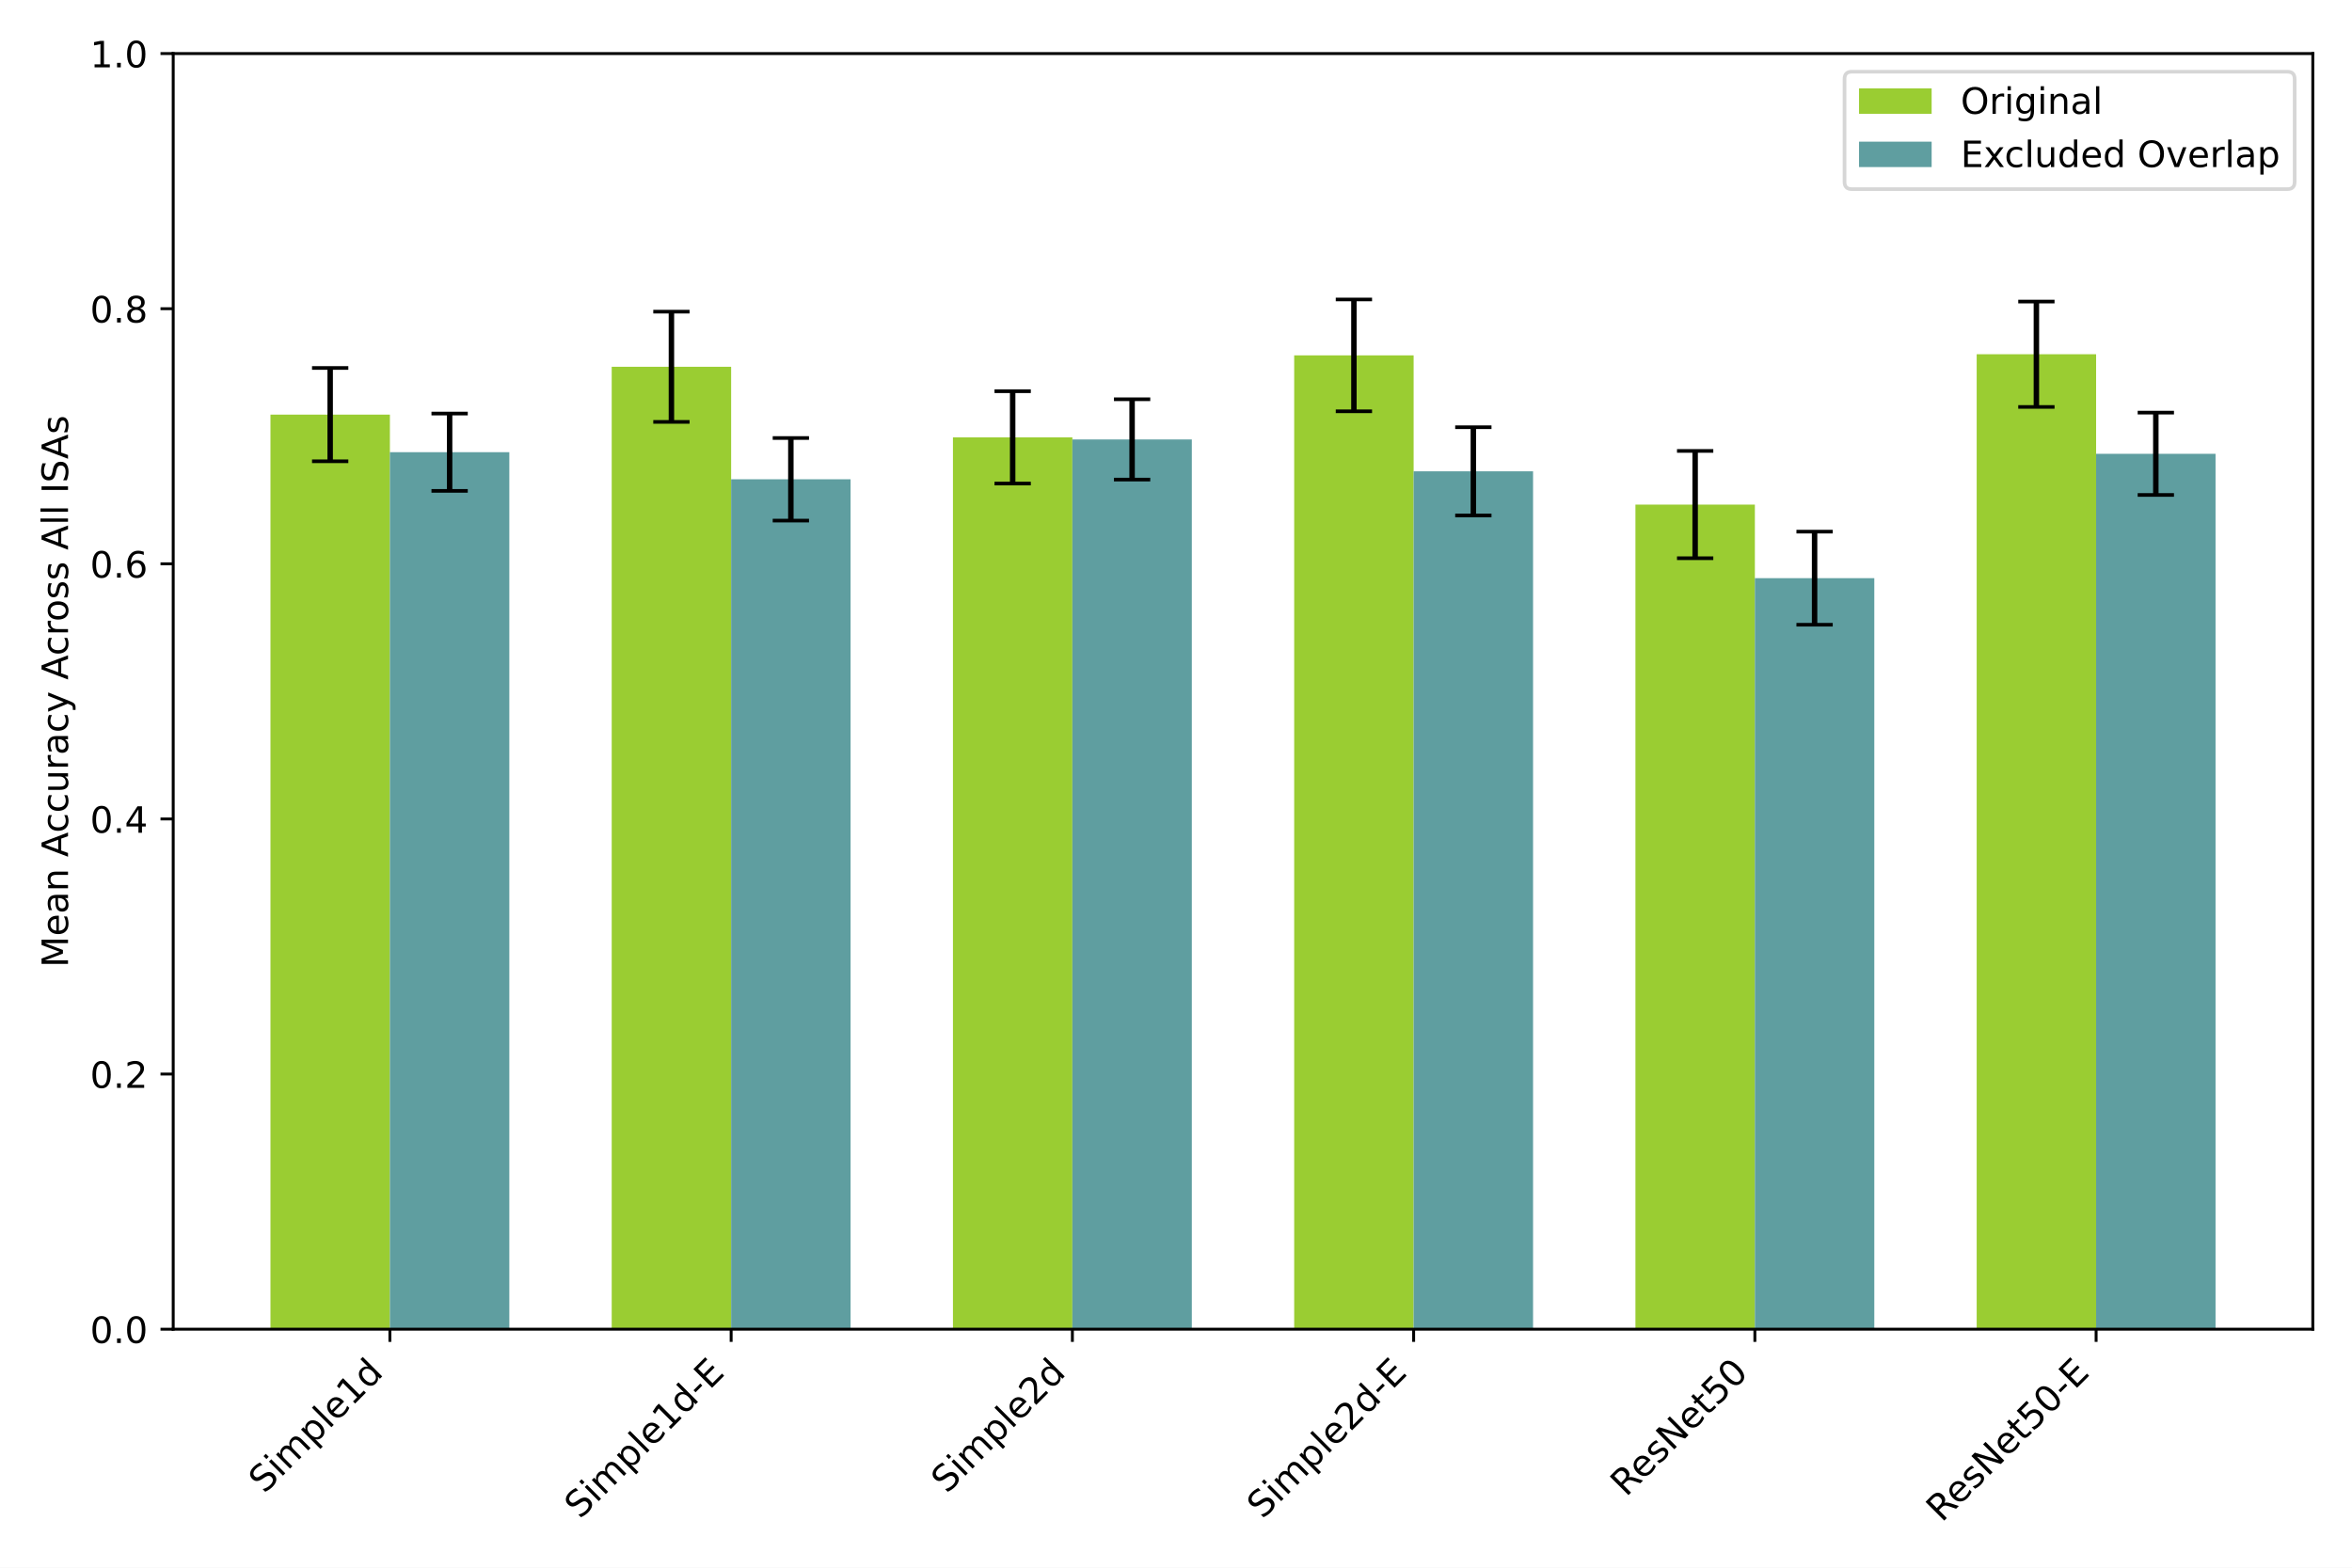
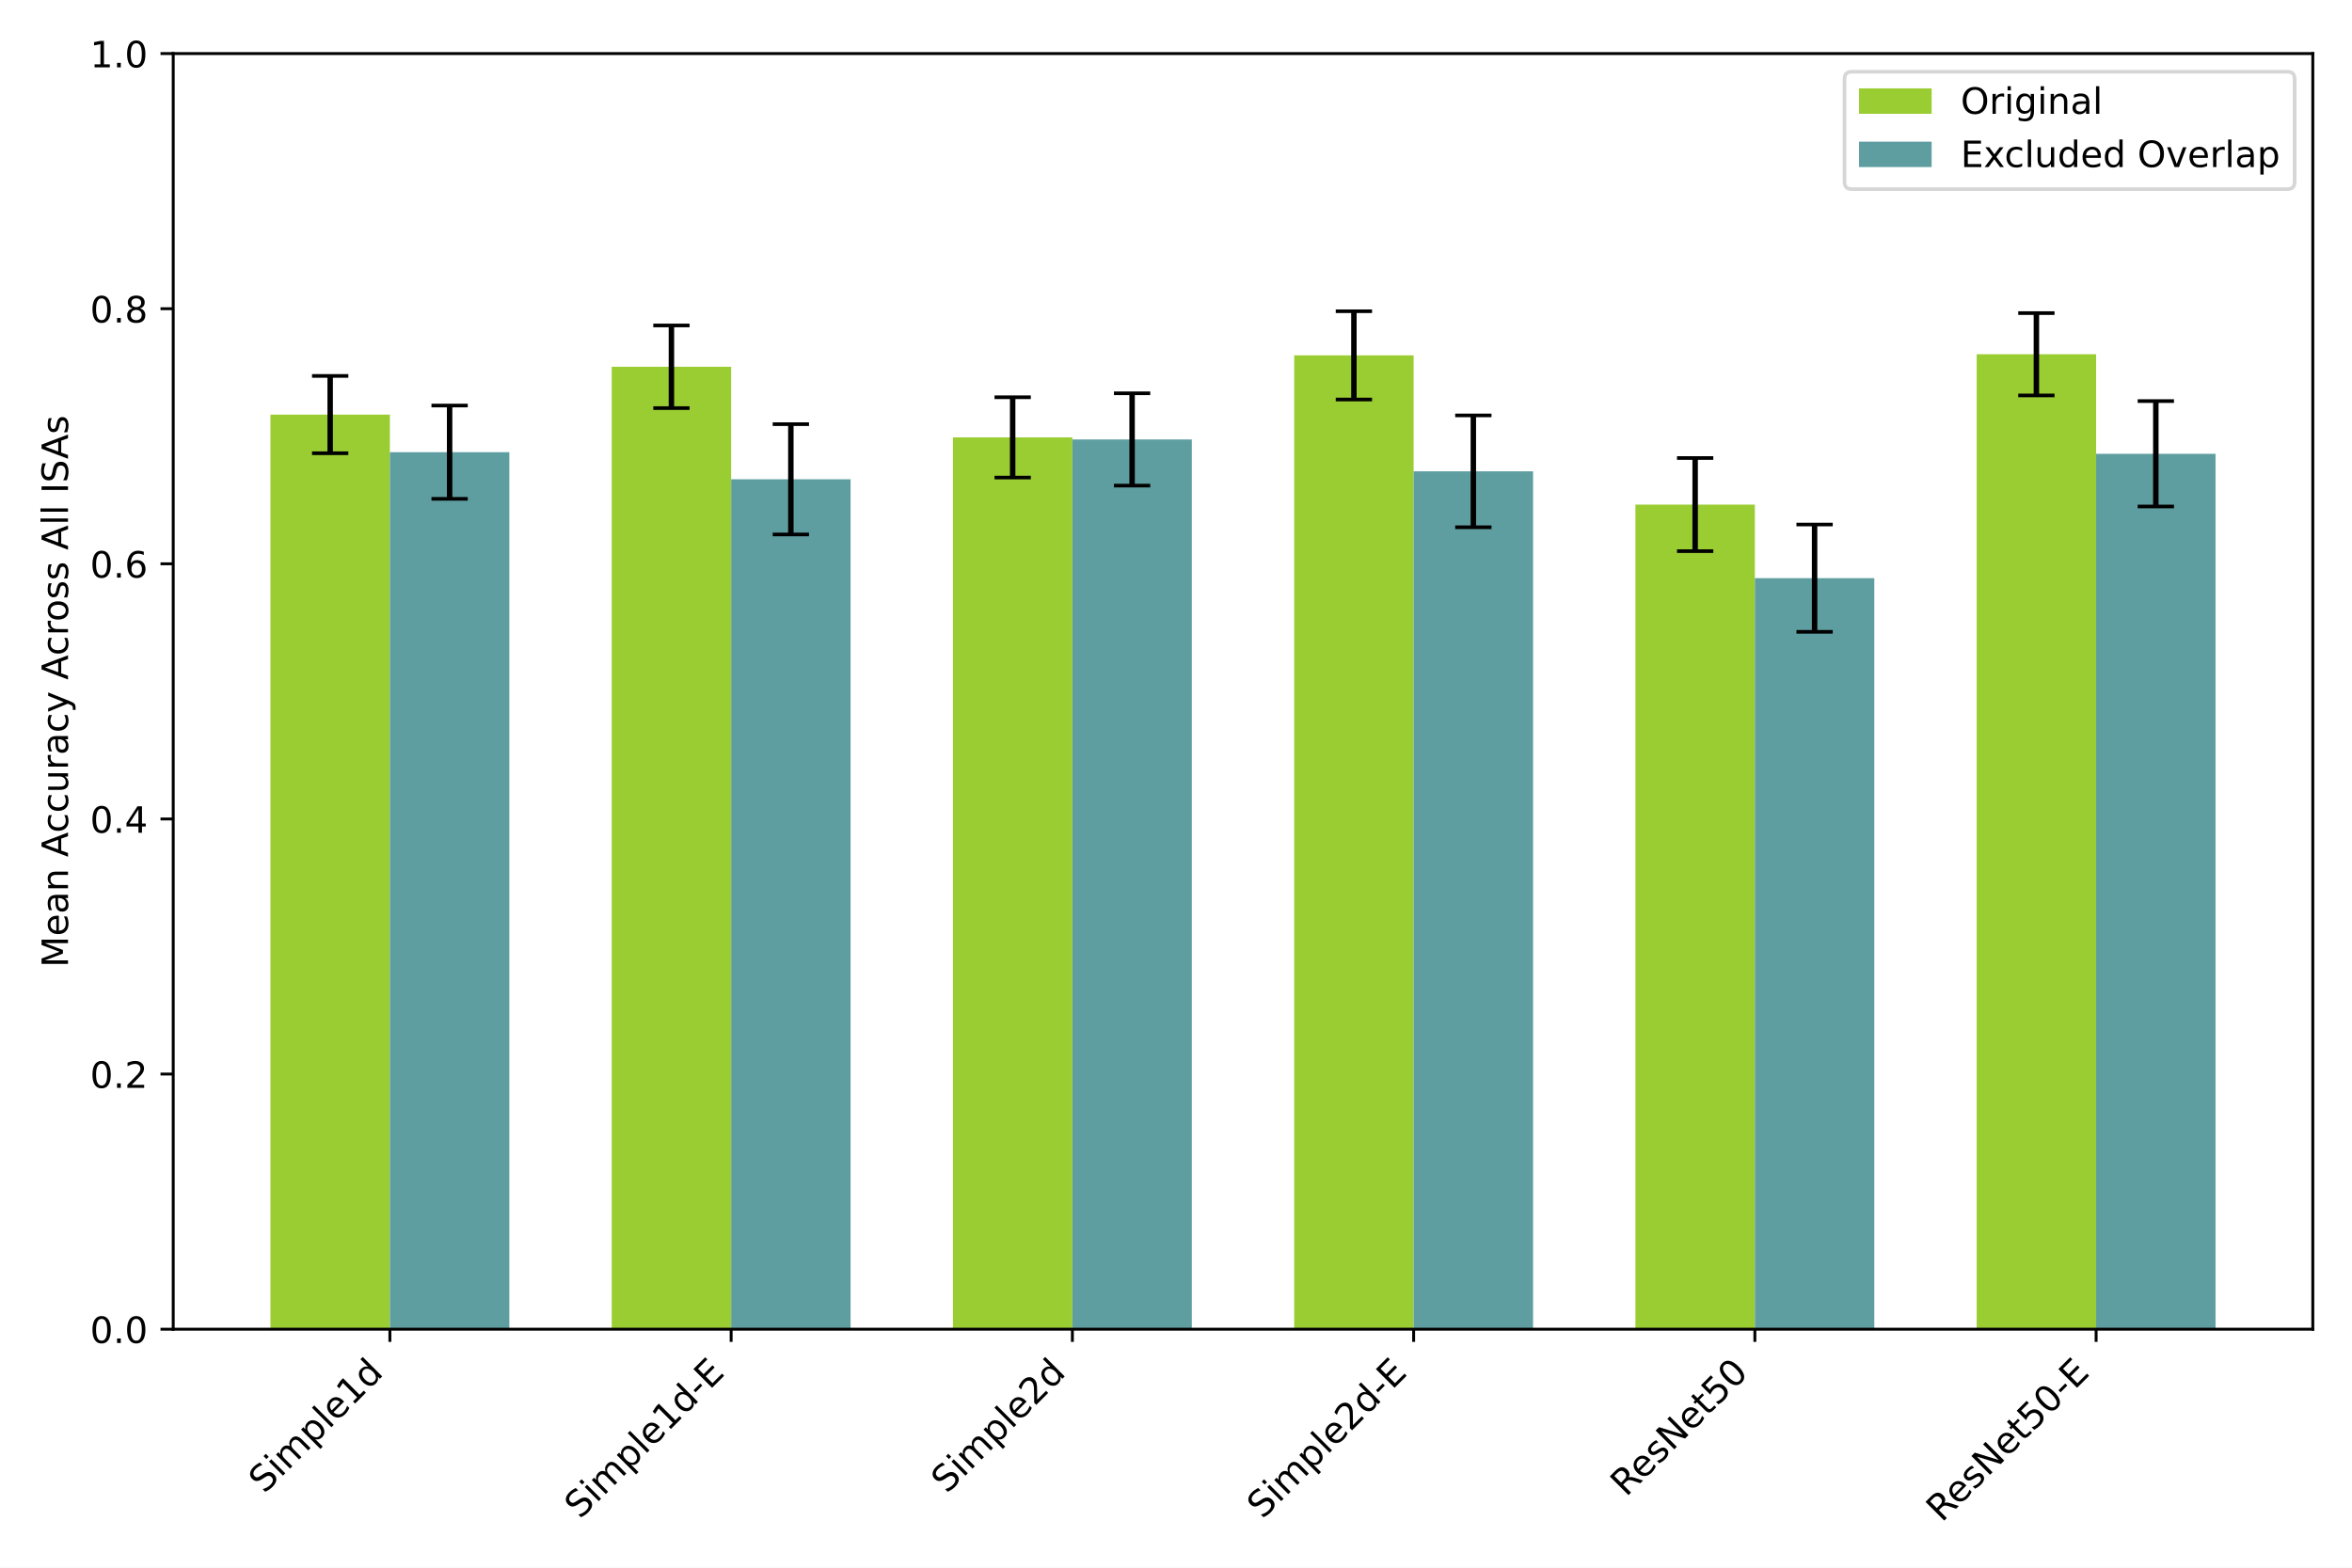
<svg xmlns="http://www.w3.org/2000/svg" xmlns:xlink="http://www.w3.org/1999/xlink" width="648pt" height="432pt" viewBox="0 0 648 432" version="1.1">
  <defs>
    <style type="text/css">*{stroke-linejoin: round; stroke-linecap: butt}</style>
  </defs>
  <g id="figure_1">
    <g id="patch_1">
      <path d="M 0 432  L 648 432  L 648 0  L 0 0  z " style="fill: #ffffff" />
    </g>
    <g id="axes_1">
      <g id="patch_2">
        <path d="M 47.72 366.279  L 637.2 366.279  L 637.2 14.76  L 47.72 14.76  z " style="fill: #ffffff" />
      </g>
      <g id="patch_3">
-         <path d="M 74.515 366.279  L 107.42 366.279  L 107.42 114.253  L 74.515 114.253  z " clip-path="url(#pb4cece3679)" style="fill: #9acd32" />
+         <path d="M 74.515 366.279  L 107.42 366.279  L 107.42 114.253  L 74.515 114.253  z " clip-path="url(#pdffffe3b5c)" style="fill: #9acd32" />
      </g>
      <g id="patch_4">
-         <path d="M 168.53 366.279  L 201.436 366.279  L 201.436 101.071  L 168.53 101.071  z " clip-path="url(#pb4cece3679)" style="fill: #9acd32" />
+         <path d="M 168.53 366.279  L 201.436 366.279  L 201.436 101.071  L 168.53 101.071  z " clip-path="url(#pdffffe3b5c)" style="fill: #9acd32" />
      </g>
      <g id="patch_5">
-         <path d="M 262.546 366.279  L 295.452 366.279  L 295.452 120.53  L 262.546 120.53  z " clip-path="url(#pb4cece3679)" style="fill: #9acd32" />
+         <path d="M 262.546 366.279  L 295.452 366.279  L 295.452 120.53  L 262.546 120.53  z " clip-path="url(#pdffffe3b5c)" style="fill: #9acd32" />
      </g>
      <g id="patch_6">
-         <path d="M 356.562 366.279  L 389.468 366.279  L 389.468 97.932  L 356.562 97.932  z " clip-path="url(#pb4cece3679)" style="fill: #9acd32" />
+         <path d="M 356.562 366.279  L 389.468 366.279  L 389.468 97.932  L 356.562 97.932  z " clip-path="url(#pdffffe3b5c)" style="fill: #9acd32" />
      </g>
      <g id="patch_7">
-         <path d="M 450.578 366.279  L 483.484 366.279  L 483.484 139.047  L 450.578 139.047  z " clip-path="url(#pb4cece3679)" style="fill: #9acd32" />
+         <path d="M 450.578 366.279  L 483.484 366.279  L 483.484 139.047  L 450.578 139.047  z " clip-path="url(#pdffffe3b5c)" style="fill: #9acd32" />
      </g>
      <g id="patch_8">
-         <path d="M 544.594 366.279  L 577.5 366.279  L 577.5 97.618  L 544.594 97.618  z " clip-path="url(#pb4cece3679)" style="fill: #9acd32" />
+         <path d="M 544.594 366.279  L 577.5 366.279  L 577.5 97.618  L 544.594 97.618  z " clip-path="url(#pdffffe3b5c)" style="fill: #9acd32" />
      </g>
      <g id="patch_9">
-         <path d="M 107.42 366.279  L 140.326 366.279  L 140.326 124.61  L 107.42 124.61  z " clip-path="url(#pb4cece3679)" style="fill: #5f9ea0" />
+         <path d="M 107.42 366.279  L 140.326 366.279  L 140.326 124.61  L 107.42 124.61  z " clip-path="url(#pdffffe3b5c)" style="fill: #5f9ea0" />
      </g>
      <g id="patch_10">
-         <path d="M 201.436 366.279  L 234.342 366.279  L 234.342 132.08  L 201.436 132.08  z " clip-path="url(#pb4cece3679)" style="fill: #5f9ea0" />
+         <path d="M 201.436 366.279  L 234.342 366.279  L 234.342 132.08  L 201.436 132.08  z " clip-path="url(#pdffffe3b5c)" style="fill: #5f9ea0" />
      </g>
      <g id="patch_11">
-         <path d="M 295.452 366.279  L 328.358 366.279  L 328.358 121.095  L 295.452 121.095  z " clip-path="url(#pb4cece3679)" style="fill: #5f9ea0" />
+         <path d="M 295.452 366.279  L 328.358 366.279  L 328.358 121.095  L 295.452 121.095  z " clip-path="url(#pdffffe3b5c)" style="fill: #5f9ea0" />
      </g>
      <g id="patch_12">
-         <path d="M 389.468 366.279  L 422.374 366.279  L 422.374 129.883  L 389.468 129.883  z " clip-path="url(#pb4cece3679)" style="fill: #5f9ea0" />
+         <path d="M 389.468 366.279  L 422.374 366.279  L 422.374 129.883  L 389.468 129.883  z " clip-path="url(#pdffffe3b5c)" style="fill: #5f9ea0" />
      </g>
      <g id="patch_13">
-         <path d="M 483.484 366.279  L 516.39 366.279  L 516.39 159.322  L 483.484 159.322  z " clip-path="url(#pb4cece3679)" style="fill: #5f9ea0" />
+         <path d="M 483.484 366.279  L 516.39 366.279  L 516.39 159.322  L 483.484 159.322  z " clip-path="url(#pdffffe3b5c)" style="fill: #5f9ea0" />
      </g>
      <g id="patch_14">
-         <path d="M 577.5 366.279  L 610.405 366.279  L 610.405 125.049  L 577.5 125.049  z " clip-path="url(#pb4cece3679)" style="fill: #5f9ea0" />
+         <path d="M 577.5 366.279  L 610.405 366.279  L 610.405 125.049  L 577.5 125.049  z " clip-path="url(#pdffffe3b5c)" style="fill: #5f9ea0" />
      </g>
      <g id="matplotlib.axis_1">
        <g id="xtick_1">
          <g id="line2d_1">
            <defs>
-               <path id="m54d237401e" d="M 0 0  L 0 3.5  " style="stroke: #000000; stroke-width: 0.8" />
+               <path id="ma5ea3f75a0" d="M 0 0  L 0 3.5  " style="stroke: #000000; stroke-width: 0.8" />
            </defs>
            <g>
-               <use xlink:href="#m54d237401e" x="107.42" y="366.279" style="stroke: #000000; stroke-width: 0.8" />
+               <use xlink:href="#ma5ea3f75a0" x="107.42" y="366.279" style="stroke: #000000; stroke-width: 0.8" />
            </g>
          </g>
          <g id="text_1">
            <g transform="translate(72.81609 411.7858) rotate(-45) scale(0.1 -0.1)">
              <defs>
                <path id="DejaVuSans-53" d="M 3425 4513  L 3425 3897  Q 3066 4069 2747 4153  Q 2428 4238 2131 4238  Q 1616 4238 1336 4038  Q 1056 3838 1056 3469  Q 1056 3159 1242 3001  Q 1428 2844 1947 2747  L 2328 2669  Q 3034 2534 3370 2195  Q 3706 1856 3706 1288  Q 3706 609 3251 259  Q 2797 -91 1919 -91  Q 1588 -91 1214 -16  Q 841 59 441 206  L 441 856  Q 825 641 1194 531  Q 1563 422 1919 422  Q 2459 422 2753 634  Q 3047 847 3047 1241  Q 3047 1584 2836 1778  Q 2625 1972 2144 2069  L 1759 2144  Q 1053 2284 737 2584  Q 422 2884 422 3419  Q 422 4038 858 4394  Q 1294 4750 2059 4750  Q 2388 4750 2728 4690  Q 3069 4631 3425 4513  z " transform="scale(0.015625)" />
                <path id="DejaVuSans-69" d="M 603 3500  L 1178 3500  L 1178 0  L 603 0  L 603 3500  z M 603 4863  L 1178 4863  L 1178 4134  L 603 4134  L 603 4863  z " transform="scale(0.015625)" />
                <path id="DejaVuSans-6d" d="M 3328 2828  Q 3544 3216 3844 3400  Q 4144 3584 4550 3584  Q 5097 3584 5394 3201  Q 5691 2819 5691 2113  L 5691 0  L 5113 0  L 5113 2094  Q 5113 2597 4934 2840  Q 4756 3084 4391 3084  Q 3944 3084 3684 2787  Q 3425 2491 3425 1978  L 3425 0  L 2847 0  L 2847 2094  Q 2847 2600 2669 2842  Q 2491 3084 2119 3084  Q 1678 3084 1418 2786  Q 1159 2488 1159 1978  L 1159 0  L 581 0  L 581 3500  L 1159 3500  L 1159 2956  Q 1356 3278 1631 3431  Q 1906 3584 2284 3584  Q 2666 3584 2933 3390  Q 3200 3197 3328 2828  z " transform="scale(0.015625)" />
                <path id="DejaVuSans-70" d="M 1159 525  L 1159 -1331  L 581 -1331  L 581 3500  L 1159 3500  L 1159 2969  Q 1341 3281 1617 3432  Q 1894 3584 2278 3584  Q 2916 3584 3314 3078  Q 3713 2572 3713 1747  Q 3713 922 3314 415  Q 2916 -91 2278 -91  Q 1894 -91 1617 61  Q 1341 213 1159 525  z M 3116 1747  Q 3116 2381 2855 2742  Q 2594 3103 2138 3103  Q 1681 3103 1420 2742  Q 1159 2381 1159 1747  Q 1159 1113 1420 752  Q 1681 391 2138 391  Q 2594 391 2855 752  Q 3116 1113 3116 1747  z " transform="scale(0.015625)" />
                <path id="DejaVuSans-6c" d="M 603 4863  L 1178 4863  L 1178 0  L 603 0  L 603 4863  z " transform="scale(0.015625)" />
                <path id="DejaVuSans-65" d="M 3597 1894  L 3597 1613  L 953 1613  Q 991 1019 1311 708  Q 1631 397 2203 397  Q 2534 397 2845 478  Q 3156 559 3463 722  L 3463 178  Q 3153 47 2828 -22  Q 2503 -91 2169 -91  Q 1331 -91 842 396  Q 353 884 353 1716  Q 353 2575 817 3079  Q 1281 3584 2069 3584  Q 2775 3584 3186 3129  Q 3597 2675 3597 1894  z M 3022 2063  Q 3016 2534 2758 2815  Q 2500 3097 2075 3097  Q 1594 3097 1305 2825  Q 1016 2553 972 2059  L 3022 2063  z " transform="scale(0.015625)" />
                <path id="DejaVuSans-31" d="M 794 531  L 1825 531  L 1825 4091  L 703 3866  L 703 4441  L 1819 4666  L 2450 4666  L 2450 531  L 3481 531  L 3481 0  L 794 0  L 794 531  z " transform="scale(0.015625)" />
                <path id="DejaVuSans-64" d="M 2906 2969  L 2906 4863  L 3481 4863  L 3481 0  L 2906 0  L 2906 525  Q 2725 213 2448 61  Q 2172 -91 1784 -91  Q 1150 -91 751 415  Q 353 922 353 1747  Q 353 2572 751 3078  Q 1150 3584 1784 3584  Q 2172 3584 2448 3432  Q 2725 3281 2906 2969  z M 947 1747  Q 947 1113 1208 752  Q 1469 391 1925 391  Q 2381 391 2643 752  Q 2906 1113 2906 1747  Q 2906 2381 2643 2742  Q 2381 3103 1925 3103  Q 1469 3103 1208 2742  Q 947 2381 947 1747  z " transform="scale(0.015625)" />
              </defs>
              <use xlink:href="#DejaVuSans-53" />
              <use xlink:href="#DejaVuSans-69" transform="translate(63.47656 0)" />
              <use xlink:href="#DejaVuSans-6d" transform="translate(91.25977 0)" />
              <use xlink:href="#DejaVuSans-70" transform="translate(188.6719 0)" />
              <use xlink:href="#DejaVuSans-6c" transform="translate(252.1484 0)" />
              <use xlink:href="#DejaVuSans-65" transform="translate(279.9316 0)" />
              <use xlink:href="#DejaVuSans-31" transform="translate(341.4551 0)" />
              <use xlink:href="#DejaVuSans-64" transform="translate(405.0781 0)" />
            </g>
          </g>
        </g>
        <g id="xtick_2">
          <g id="line2d_2">
            <g>
-               <use xlink:href="#m54d237401e" x="201.436" y="366.279" style="stroke: #000000; stroke-width: 0.8" />
+               <use xlink:href="#ma5ea3f75a0" x="201.436" y="366.279" style="stroke: #000000; stroke-width: 0.8" />
            </g>
          </g>
          <g id="text_2">
            <g transform="translate(159.8129 418.8049) rotate(-45) scale(0.1 -0.1)">
              <defs>
                <path id="DejaVuSans-2d" d="M 313 2009  L 1997 2009  L 1997 1497  L 313 1497  L 313 2009  z " transform="scale(0.015625)" />
                <path id="DejaVuSans-45" d="M 628 4666  L 3578 4666  L 3578 4134  L 1259 4134  L 1259 2753  L 3481 2753  L 3481 2222  L 1259 2222  L 1259 531  L 3634 531  L 3634 0  L 628 0  L 628 4666  z " transform="scale(0.015625)" />
              </defs>
              <use xlink:href="#DejaVuSans-53" />
              <use xlink:href="#DejaVuSans-69" transform="translate(63.47656 0)" />
              <use xlink:href="#DejaVuSans-6d" transform="translate(91.25977 0)" />
              <use xlink:href="#DejaVuSans-70" transform="translate(188.6719 0)" />
              <use xlink:href="#DejaVuSans-6c" transform="translate(252.1484 0)" />
              <use xlink:href="#DejaVuSans-65" transform="translate(279.9316 0)" />
              <use xlink:href="#DejaVuSans-31" transform="translate(341.4551 0)" />
              <use xlink:href="#DejaVuSans-64" transform="translate(405.0781 0)" />
              <use xlink:href="#DejaVuSans-2d" transform="translate(468.5547 0)" />
              <use xlink:href="#DejaVuSans-45" transform="translate(504.6387 0)" />
            </g>
          </g>
        </g>
        <g id="xtick_3">
          <g id="line2d_3">
            <g>
-               <use xlink:href="#m54d237401e" x="295.452" y="366.279" style="stroke: #000000; stroke-width: 0.8" />
+               <use xlink:href="#ma5ea3f75a0" x="295.452" y="366.279" style="stroke: #000000; stroke-width: 0.8" />
            </g>
          </g>
          <g id="text_3">
            <g transform="translate(260.848 411.7858) rotate(-45) scale(0.1 -0.1)">
              <defs>
                <path id="DejaVuSans-32" d="M 1228 531  L 3431 531  L 3431 0  L 469 0  L 469 531  Q 828 903 1448 1529  Q 2069 2156 2228 2338  Q 2531 2678 2651 2914  Q 2772 3150 2772 3378  Q 2772 3750 2511 3984  Q 2250 4219 1831 4219  Q 1534 4219 1204 4116  Q 875 4013 500 3803  L 500 4441  Q 881 4594 1212 4672  Q 1544 4750 1819 4750  Q 2544 4750 2975 4387  Q 3406 4025 3406 3419  Q 3406 3131 3298 2873  Q 3191 2616 2906 2266  Q 2828 2175 2409 1742  Q 1991 1309 1228 531  z " transform="scale(0.015625)" />
              </defs>
              <use xlink:href="#DejaVuSans-53" />
              <use xlink:href="#DejaVuSans-69" transform="translate(63.47656 0)" />
              <use xlink:href="#DejaVuSans-6d" transform="translate(91.25977 0)" />
              <use xlink:href="#DejaVuSans-70" transform="translate(188.6719 0)" />
              <use xlink:href="#DejaVuSans-6c" transform="translate(252.1484 0)" />
              <use xlink:href="#DejaVuSans-65" transform="translate(279.9316 0)" />
              <use xlink:href="#DejaVuSans-32" transform="translate(341.4551 0)" />
              <use xlink:href="#DejaVuSans-64" transform="translate(405.0781 0)" />
            </g>
          </g>
        </g>
        <g id="xtick_4">
          <g id="line2d_4">
            <g>
-               <use xlink:href="#m54d237401e" x="389.468" y="366.279" style="stroke: #000000; stroke-width: 0.8" />
+               <use xlink:href="#ma5ea3f75a0" x="389.468" y="366.279" style="stroke: #000000; stroke-width: 0.8" />
            </g>
          </g>
          <g id="text_4">
            <g transform="translate(347.8448 418.8049) rotate(-45) scale(0.1 -0.1)">
              <use xlink:href="#DejaVuSans-53" />
              <use xlink:href="#DejaVuSans-69" transform="translate(63.47656 0)" />
              <use xlink:href="#DejaVuSans-6d" transform="translate(91.25977 0)" />
              <use xlink:href="#DejaVuSans-70" transform="translate(188.6719 0)" />
              <use xlink:href="#DejaVuSans-6c" transform="translate(252.1484 0)" />
              <use xlink:href="#DejaVuSans-65" transform="translate(279.9316 0)" />
              <use xlink:href="#DejaVuSans-32" transform="translate(341.4551 0)" />
              <use xlink:href="#DejaVuSans-64" transform="translate(405.0781 0)" />
              <use xlink:href="#DejaVuSans-2d" transform="translate(468.5547 0)" />
              <use xlink:href="#DejaVuSans-45" transform="translate(504.6387 0)" />
            </g>
          </g>
        </g>
        <g id="xtick_5">
          <g id="line2d_5">
            <g>
-               <use xlink:href="#m54d237401e" x="483.484" y="366.279" style="stroke: #000000; stroke-width: 0.8" />
+               <use xlink:href="#ma5ea3f75a0" x="483.484" y="366.279" style="stroke: #000000; stroke-width: 0.8" />
            </g>
          </g>
          <g id="text_5">
            <g transform="translate(447.9728 412.6928) rotate(-45) scale(0.1 -0.1)">
              <defs>
                <path id="DejaVuSans-52" d="M 2841 2188  Q 3044 2119 3236 1894  Q 3428 1669 3622 1275  L 4263 0  L 3584 0  L 2988 1197  Q 2756 1666 2539 1819  Q 2322 1972 1947 1972  L 1259 1972  L 1259 0  L 628 0  L 628 4666  L 2053 4666  Q 2853 4666 3247 4331  Q 3641 3997 3641 3322  Q 3641 2881 3436 2590  Q 3231 2300 2841 2188  z M 1259 4147  L 1259 2491  L 2053 2491  Q 2509 2491 2742 2702  Q 2975 2913 2975 3322  Q 2975 3731 2742 3939  Q 2509 4147 2053 4147  L 1259 4147  z " transform="scale(0.015625)" />
                <path id="DejaVuSans-73" d="M 2834 3397  L 2834 2853  Q 2591 2978 2328 3040  Q 2066 3103 1784 3103  Q 1356 3103 1142 2972  Q 928 2841 928 2578  Q 928 2378 1081 2264  Q 1234 2150 1697 2047  L 1894 2003  Q 2506 1872 2764 1633  Q 3022 1394 3022 966  Q 3022 478 2636 193  Q 2250 -91 1575 -91  Q 1294 -91 989 -36  Q 684 19 347 128  L 347 722  Q 666 556 975 473  Q 1284 391 1588 391  Q 1994 391 2212 530  Q 2431 669 2431 922  Q 2431 1156 2273 1281  Q 2116 1406 1581 1522  L 1381 1569  Q 847 1681 609 1914  Q 372 2147 372 2553  Q 372 3047 722 3315  Q 1072 3584 1716 3584  Q 2034 3584 2315 3537  Q 2597 3491 2834 3397  z " transform="scale(0.015625)" />
                <path id="DejaVuSans-4e" d="M 628 4666  L 1478 4666  L 3547 763  L 3547 4666  L 4159 4666  L 4159 0  L 3309 0  L 1241 3903  L 1241 0  L 628 0  L 628 4666  z " transform="scale(0.015625)" />
                <path id="DejaVuSans-74" d="M 1172 4494  L 1172 3500  L 2356 3500  L 2356 3053  L 1172 3053  L 1172 1153  Q 1172 725 1289 603  Q 1406 481 1766 481  L 2356 481  L 2356 0  L 1766 0  Q 1100 0 847 248  Q 594 497 594 1153  L 594 3053  L 172 3053  L 172 3500  L 594 3500  L 594 4494  L 1172 4494  z " transform="scale(0.015625)" />
                <path id="DejaVuSans-35" d="M 691 4666  L 3169 4666  L 3169 4134  L 1269 4134  L 1269 2991  Q 1406 3038 1543 3061  Q 1681 3084 1819 3084  Q 2600 3084 3056 2656  Q 3513 2228 3513 1497  Q 3513 744 3044 326  Q 2575 -91 1722 -91  Q 1428 -91 1123 -41  Q 819 9 494 109  L 494 744  Q 775 591 1075 516  Q 1375 441 1709 441  Q 2250 441 2565 725  Q 2881 1009 2881 1497  Q 2881 1984 2565 2268  Q 2250 2553 1709 2553  Q 1456 2553 1204 2497  Q 953 2441 691 2322  L 691 4666  z " transform="scale(0.015625)" />
                <path id="DejaVuSans-30" d="M 2034 4250  Q 1547 4250 1301 3770  Q 1056 3291 1056 2328  Q 1056 1369 1301 889  Q 1547 409 2034 409  Q 2525 409 2770 889  Q 3016 1369 3016 2328  Q 3016 3291 2770 3770  Q 2525 4250 2034 4250  z M 2034 4750  Q 2819 4750 3233 4129  Q 3647 3509 3647 2328  Q 3647 1150 3233 529  Q 2819 -91 2034 -91  Q 1250 -91 836 529  Q 422 1150 422 2328  Q 422 3509 836 4129  Q 1250 4750 2034 4750  z " transform="scale(0.015625)" />
              </defs>
              <use xlink:href="#DejaVuSans-52" />
              <use xlink:href="#DejaVuSans-65" transform="translate(64.98242 0)" />
              <use xlink:href="#DejaVuSans-73" transform="translate(126.5059 0)" />
              <use xlink:href="#DejaVuSans-4e" transform="translate(178.6055 0)" />
              <use xlink:href="#DejaVuSans-65" transform="translate(253.4102 0)" />
              <use xlink:href="#DejaVuSans-74" transform="translate(314.9336 0)" />
              <use xlink:href="#DejaVuSans-35" transform="translate(354.1426 0)" />
              <use xlink:href="#DejaVuSans-30" transform="translate(417.7656 0)" />
            </g>
          </g>
        </g>
        <g id="xtick_6">
          <g id="line2d_6">
            <g>
-               <use xlink:href="#m54d237401e" x="577.5" y="366.279" style="stroke: #000000; stroke-width: 0.8" />
+               <use xlink:href="#ma5ea3f75a0" x="577.5" y="366.279" style="stroke: #000000; stroke-width: 0.8" />
            </g>
          </g>
          <g id="text_6">
            <g transform="translate(534.9696 419.712) rotate(-45) scale(0.1 -0.1)">
              <use xlink:href="#DejaVuSans-52" />
              <use xlink:href="#DejaVuSans-65" transform="translate(64.98242 0)" />
              <use xlink:href="#DejaVuSans-73" transform="translate(126.5059 0)" />
              <use xlink:href="#DejaVuSans-4e" transform="translate(178.6055 0)" />
              <use xlink:href="#DejaVuSans-65" transform="translate(253.4102 0)" />
              <use xlink:href="#DejaVuSans-74" transform="translate(314.9336 0)" />
              <use xlink:href="#DejaVuSans-35" transform="translate(354.1426 0)" />
              <use xlink:href="#DejaVuSans-30" transform="translate(417.7656 0)" />
              <use xlink:href="#DejaVuSans-2d" transform="translate(481.3887 0)" />
              <use xlink:href="#DejaVuSans-45" transform="translate(517.4727 0)" />
            </g>
          </g>
        </g>
      </g>
      <g id="matplotlib.axis_2">
        <g id="ytick_1">
          <g id="line2d_7">
            <defs>
-               <path id="m7276fa9075" d="M 0 0  L -3.5 0  " style="stroke: #000000; stroke-width: 0.8" />
+               <path id="m2fe237b699" d="M 0 0  L -3.5 0  " style="stroke: #000000; stroke-width: 0.8" />
            </defs>
            <g>
-               <use xlink:href="#m7276fa9075" x="47.72" y="366.279" style="stroke: #000000; stroke-width: 0.8" />
+               <use xlink:href="#m2fe237b699" x="47.72" y="366.279" style="stroke: #000000; stroke-width: 0.8" />
            </g>
          </g>
          <g id="text_7">
            <g transform="translate(24.81687 370.0786) scale(0.1 -0.1)">
              <defs>
                <path id="DejaVuSans-2e" d="M 684 794  L 1344 794  L 1344 0  L 684 0  L 684 794  z " transform="scale(0.015625)" />
              </defs>
              <use xlink:href="#DejaVuSans-30" />
              <use xlink:href="#DejaVuSans-2e" transform="translate(63.62305 0)" />
              <use xlink:href="#DejaVuSans-30" transform="translate(95.41016 0)" />
            </g>
          </g>
        </g>
        <g id="ytick_2">
          <g id="line2d_8">
            <g>
-               <use xlink:href="#m7276fa9075" x="47.72" y="295.975" style="stroke: #000000; stroke-width: 0.8" />
+               <use xlink:href="#m2fe237b699" x="47.72" y="295.975" style="stroke: #000000; stroke-width: 0.8" />
            </g>
          </g>
          <g id="text_8">
            <g transform="translate(24.81687 299.7747) scale(0.1 -0.1)">
              <use xlink:href="#DejaVuSans-30" />
              <use xlink:href="#DejaVuSans-2e" transform="translate(63.62305 0)" />
              <use xlink:href="#DejaVuSans-32" transform="translate(95.41016 0)" />
            </g>
          </g>
        </g>
        <g id="ytick_3">
          <g id="line2d_9">
            <g>
-               <use xlink:href="#m7276fa9075" x="47.72" y="225.672" style="stroke: #000000; stroke-width: 0.8" />
+               <use xlink:href="#m2fe237b699" x="47.72" y="225.672" style="stroke: #000000; stroke-width: 0.8" />
            </g>
          </g>
          <g id="text_9">
            <g transform="translate(24.81687 229.4708) scale(0.1 -0.1)">
              <defs>
                <path id="DejaVuSans-34" d="M 2419 4116  L 825 1625  L 2419 1625  L 2419 4116  z M 2253 4666  L 3047 4666  L 3047 1625  L 3713 1625  L 3713 1100  L 3047 1100  L 3047 0  L 2419 0  L 2419 1100  L 313 1100  L 313 1709  L 2253 4666  z " transform="scale(0.015625)" />
              </defs>
              <use xlink:href="#DejaVuSans-30" />
              <use xlink:href="#DejaVuSans-2e" transform="translate(63.62305 0)" />
              <use xlink:href="#DejaVuSans-34" transform="translate(95.41016 0)" />
            </g>
          </g>
        </g>
        <g id="ytick_4">
          <g id="line2d_10">
            <g>
-               <use xlink:href="#m7276fa9075" x="47.72" y="155.368" style="stroke: #000000; stroke-width: 0.8" />
+               <use xlink:href="#m2fe237b699" x="47.72" y="155.368" style="stroke: #000000; stroke-width: 0.8" />
            </g>
          </g>
          <g id="text_10">
            <g transform="translate(24.81687 159.167) scale(0.1 -0.1)">
              <defs>
                <path id="DejaVuSans-36" d="M 2113 2584  Q 1688 2584 1439 2293  Q 1191 2003 1191 1497  Q 1191 994 1439 701  Q 1688 409 2113 409  Q 2538 409 2786 701  Q 3034 994 3034 1497  Q 3034 2003 2786 2293  Q 2538 2584 2113 2584  z M 3366 4563  L 3366 3988  Q 3128 4100 2886 4159  Q 2644 4219 2406 4219  Q 1781 4219 1451 3797  Q 1122 3375 1075 2522  Q 1259 2794 1537 2939  Q 1816 3084 2150 3084  Q 2853 3084 3261 2657  Q 3669 2231 3669 1497  Q 3669 778 3244 343  Q 2819 -91 2113 -91  Q 1303 -91 875 529  Q 447 1150 447 2328  Q 447 3434 972 4092  Q 1497 4750 2381 4750  Q 2619 4750 2861 4703  Q 3103 4656 3366 4563  z " transform="scale(0.015625)" />
              </defs>
              <use xlink:href="#DejaVuSans-30" />
              <use xlink:href="#DejaVuSans-2e" transform="translate(63.62305 0)" />
              <use xlink:href="#DejaVuSans-36" transform="translate(95.41016 0)" />
            </g>
          </g>
        </g>
        <g id="ytick_5">
          <g id="line2d_11">
            <g>
-               <use xlink:href="#m7276fa9075" x="47.72" y="85.064" style="stroke: #000000; stroke-width: 0.8" />
+               <use xlink:href="#m2fe237b699" x="47.72" y="85.064" style="stroke: #000000; stroke-width: 0.8" />
            </g>
          </g>
          <g id="text_11">
            <g transform="translate(24.81687 88.86309) scale(0.1 -0.1)">
              <defs>
                <path id="DejaVuSans-38" d="M 2034 2216  Q 1584 2216 1326 1975  Q 1069 1734 1069 1313  Q 1069 891 1326 650  Q 1584 409 2034 409  Q 2484 409 2743 651  Q 3003 894 3003 1313  Q 3003 1734 2745 1975  Q 2488 2216 2034 2216  z M 1403 2484  Q 997 2584 770 2862  Q 544 3141 544 3541  Q 544 4100 942 4425  Q 1341 4750 2034 4750  Q 2731 4750 3128 4425  Q 3525 4100 3525 3541  Q 3525 3141 3298 2862  Q 3072 2584 2669 2484  Q 3125 2378 3379 2068  Q 3634 1759 3634 1313  Q 3634 634 3220 271  Q 2806 -91 2034 -91  Q 1263 -91 848 271  Q 434 634 434 1313  Q 434 1759 690 2068  Q 947 2378 1403 2484  z M 1172 3481  Q 1172 3119 1398 2916  Q 1625 2713 2034 2713  Q 2441 2713 2670 2916  Q 2900 3119 2900 3481  Q 2900 3844 2670 4047  Q 2441 4250 2034 4250  Q 1625 4250 1398 4047  Q 1172 3844 1172 3481  z " transform="scale(0.015625)" />
              </defs>
              <use xlink:href="#DejaVuSans-30" />
              <use xlink:href="#DejaVuSans-2e" transform="translate(63.62305 0)" />
              <use xlink:href="#DejaVuSans-38" transform="translate(95.41016 0)" />
            </g>
          </g>
        </g>
        <g id="ytick_6">
          <g id="line2d_12">
            <g>
-               <use xlink:href="#m7276fa9075" x="47.72" y="14.76" style="stroke: #000000; stroke-width: 0.8" />
+               <use xlink:href="#m2fe237b699" x="47.72" y="14.76" style="stroke: #000000; stroke-width: 0.8" />
            </g>
          </g>
          <g id="text_12">
            <g transform="translate(24.81687 18.55922) scale(0.1 -0.1)">
              <use xlink:href="#DejaVuSans-31" />
              <use xlink:href="#DejaVuSans-2e" transform="translate(63.62305 0)" />
              <use xlink:href="#DejaVuSans-30" transform="translate(95.41016 0)" />
            </g>
          </g>
        </g>
        <g id="text_13">
          <g transform="translate(18.73719 266.5877) rotate(-90) scale(0.1 -0.1)">
            <defs>
              <path id="DejaVuSans-4d" d="M 628 4666  L 1569 4666  L 2759 1491  L 3956 4666  L 4897 4666  L 4897 0  L 4281 0  L 4281 4097  L 3078 897  L 2444 897  L 1241 4097  L 1241 0  L 628 0  L 628 4666  z " transform="scale(0.015625)" />
              <path id="DejaVuSans-61" d="M 2194 1759  Q 1497 1759 1228 1600  Q 959 1441 959 1056  Q 959 750 1161 570  Q 1363 391 1709 391  Q 2188 391 2477 730  Q 2766 1069 2766 1631  L 2766 1759  L 2194 1759  z M 3341 1997  L 3341 0  L 2766 0  L 2766 531  Q 2569 213 2275 61  Q 1981 -91 1556 -91  Q 1019 -91 701 211  Q 384 513 384 1019  Q 384 1609 779 1909  Q 1175 2209 1959 2209  L 2766 2209  L 2766 2266  Q 2766 2663 2505 2880  Q 2244 3097 1772 3097  Q 1472 3097 1187 3025  Q 903 2953 641 2809  L 641 3341  Q 956 3463 1253 3523  Q 1550 3584 1831 3584  Q 2591 3584 2966 3190  Q 3341 2797 3341 1997  z " transform="scale(0.015625)" />
              <path id="DejaVuSans-6e" d="M 3513 2113  L 3513 0  L 2938 0  L 2938 2094  Q 2938 2591 2744 2837  Q 2550 3084 2163 3084  Q 1697 3084 1428 2787  Q 1159 2491 1159 1978  L 1159 0  L 581 0  L 581 3500  L 1159 3500  L 1159 2956  Q 1366 3272 1645 3428  Q 1925 3584 2291 3584  Q 2894 3584 3203 3211  Q 3513 2838 3513 2113  z " transform="scale(0.015625)" />
              <path id="DejaVuSans-20" transform="scale(0.015625)" />
              <path id="DejaVuSans-41" d="M 2188 4044  L 1331 1722  L 3047 1722  L 2188 4044  z M 1831 4666  L 2547 4666  L 4325 0  L 3669 0  L 3244 1197  L 1141 1197  L 716 0  L 50 0  L 1831 4666  z " transform="scale(0.015625)" />
              <path id="DejaVuSans-63" d="M 3122 3366  L 3122 2828  Q 2878 2963 2633 3030  Q 2388 3097 2138 3097  Q 1578 3097 1268 2742  Q 959 2388 959 1747  Q 959 1106 1268 751  Q 1578 397 2138 397  Q 2388 397 2633 464  Q 2878 531 3122 666  L 3122 134  Q 2881 22 2623 -34  Q 2366 -91 2075 -91  Q 1284 -91 818 406  Q 353 903 353 1747  Q 353 2603 823 3093  Q 1294 3584 2113 3584  Q 2378 3584 2631 3529  Q 2884 3475 3122 3366  z " transform="scale(0.015625)" />
              <path id="DejaVuSans-75" d="M 544 1381  L 544 3500  L 1119 3500  L 1119 1403  Q 1119 906 1312 657  Q 1506 409 1894 409  Q 2359 409 2629 706  Q 2900 1003 2900 1516  L 2900 3500  L 3475 3500  L 3475 0  L 2900 0  L 2900 538  Q 2691 219 2414 64  Q 2138 -91 1772 -91  Q 1169 -91 856 284  Q 544 659 544 1381  z M 1991 3584  L 1991 3584  z " transform="scale(0.015625)" />
              <path id="DejaVuSans-72" d="M 2631 2963  Q 2534 3019 2420 3045  Q 2306 3072 2169 3072  Q 1681 3072 1420 2755  Q 1159 2438 1159 1844  L 1159 0  L 581 0  L 581 3500  L 1159 3500  L 1159 2956  Q 1341 3275 1631 3429  Q 1922 3584 2338 3584  Q 2397 3584 2469 3576  Q 2541 3569 2628 3553  L 2631 2963  z " transform="scale(0.015625)" />
              <path id="DejaVuSans-79" d="M 2059 -325  Q 1816 -950 1584 -1140  Q 1353 -1331 966 -1331  L 506 -1331  L 506 -850  L 844 -850  Q 1081 -850 1212 -737  Q 1344 -625 1503 -206  L 1606 56  L 191 3500  L 800 3500  L 1894 763  L 2988 3500  L 3597 3500  L 2059 -325  z " transform="scale(0.015625)" />
              <path id="DejaVuSans-6f" d="M 1959 3097  Q 1497 3097 1228 2736  Q 959 2375 959 1747  Q 959 1119 1226 758  Q 1494 397 1959 397  Q 2419 397 2687 759  Q 2956 1122 2956 1747  Q 2956 2369 2687 2733  Q 2419 3097 1959 3097  z M 1959 3584  Q 2709 3584 3137 3096  Q 3566 2609 3566 1747  Q 3566 888 3137 398  Q 2709 -91 1959 -91  Q 1206 -91 779 398  Q 353 888 353 1747  Q 353 2609 779 3096  Q 1206 3584 1959 3584  z " transform="scale(0.015625)" />
              <path id="DejaVuSans-49" d="M 628 4666  L 1259 4666  L 1259 0  L 628 0  L 628 4666  z " transform="scale(0.015625)" />
            </defs>
            <use xlink:href="#DejaVuSans-4d" />
            <use xlink:href="#DejaVuSans-65" transform="translate(86.2793 0)" />
            <use xlink:href="#DejaVuSans-61" transform="translate(147.8027 0)" />
            <use xlink:href="#DejaVuSans-6e" transform="translate(209.082 0)" />
            <use xlink:href="#DejaVuSans-20" transform="translate(272.4609 0)" />
            <use xlink:href="#DejaVuSans-41" transform="translate(304.248 0)" />
            <use xlink:href="#DejaVuSans-63" transform="translate(370.9062 0)" />
            <use xlink:href="#DejaVuSans-63" transform="translate(425.8867 0)" />
            <use xlink:href="#DejaVuSans-75" transform="translate(480.8672 0)" />
            <use xlink:href="#DejaVuSans-72" transform="translate(544.2461 0)" />
            <use xlink:href="#DejaVuSans-61" transform="translate(585.3594 0)" />
            <use xlink:href="#DejaVuSans-63" transform="translate(646.6387 0)" />
            <use xlink:href="#DejaVuSans-79" transform="translate(701.6191 0)" />
            <use xlink:href="#DejaVuSans-20" transform="translate(760.7988 0)" />
            <use xlink:href="#DejaVuSans-41" transform="translate(792.5859 0)" />
            <use xlink:href="#DejaVuSans-63" transform="translate(859.2441 0)" />
            <use xlink:href="#DejaVuSans-72" transform="translate(914.2246 0)" />
            <use xlink:href="#DejaVuSans-6f" transform="translate(953.0879 0)" />
            <use xlink:href="#DejaVuSans-73" transform="translate(1014.27 0)" />
            <use xlink:href="#DejaVuSans-73" transform="translate(1066.369 0)" />
            <use xlink:href="#DejaVuSans-20" transform="translate(1118.469 0)" />
            <use xlink:href="#DejaVuSans-41" transform="translate(1150.256 0)" />
            <use xlink:href="#DejaVuSans-6c" transform="translate(1218.664 0)" />
            <use xlink:href="#DejaVuSans-6c" transform="translate(1246.447 0)" />
            <use xlink:href="#DejaVuSans-20" transform="translate(1274.23 0)" />
            <use xlink:href="#DejaVuSans-49" transform="translate(1306.018 0)" />
            <use xlink:href="#DejaVuSans-53" transform="translate(1335.51 0)" />
            <use xlink:href="#DejaVuSans-41" transform="translate(1400.861 0)" />
            <use xlink:href="#DejaVuSans-73" transform="translate(1469.27 0)" />
          </g>
        </g>
      </g>
      <g id="LineCollection_1">
-         <path d="M 90.967 127.112  L 90.967 101.393  " clip-path="url(#pb4cece3679)" style="fill: none; stroke: #000000; stroke-width: 1.5" />
-         <path d="M 184.983 116.266  L 184.983 85.875  " clip-path="url(#pb4cece3679)" style="fill: none; stroke: #000000; stroke-width: 1.5" />
-         <path d="M 278.999 133.246  L 278.999 107.813  " clip-path="url(#pb4cece3679)" style="fill: none; stroke: #000000; stroke-width: 1.5" />
-         <path d="M 373.015 113.343  L 373.015 82.521  " clip-path="url(#pb4cece3679)" style="fill: none; stroke: #000000; stroke-width: 1.5" />
-         <path d="M 467.031 153.83  L 467.031 124.264  " clip-path="url(#pb4cece3679)" style="fill: none; stroke: #000000; stroke-width: 1.5" />
-         <path d="M 561.047 112.138  L 561.047 83.098  " clip-path="url(#pb4cece3679)" style="fill: none; stroke: #000000; stroke-width: 1.5" />
+         <path d="M 90.967 124.906  L 90.967 103.599  " clip-path="url(#pdffffe3b5c)" style="fill: none; stroke: #000000; stroke-width: 1.5" />
+         <path d="M 184.983 112.455  L 184.983 89.686  " clip-path="url(#pdffffe3b5c)" style="fill: none; stroke: #000000; stroke-width: 1.5" />
+         <path d="M 278.999 131.596  L 278.999 109.464  " clip-path="url(#pdffffe3b5c)" style="fill: none; stroke: #000000; stroke-width: 1.5" />
+         <path d="M 373.015 110.094  L 373.015 85.77  " clip-path="url(#pdffffe3b5c)" style="fill: none; stroke: #000000; stroke-width: 1.5" />
+         <path d="M 467.031 151.876  L 467.031 126.218  " clip-path="url(#pdffffe3b5c)" style="fill: none; stroke: #000000; stroke-width: 1.5" />
+         <path d="M 561.047 108.962  L 561.047 86.274  " clip-path="url(#pdffffe3b5c)" style="fill: none; stroke: #000000; stroke-width: 1.5" />
      </g>
      <g id="line2d_13">
        <defs>
-           <path id="mf0e8120b81" d="M 5 0  L -5 -0  " style="stroke: #000000" />
+           <path id="m4d58728a1f" d="M 5 0  L -5 -0  " style="stroke: #000000" />
        </defs>
-         <g clip-path="url(#pb4cece3679)">
-           <use xlink:href="#mf0e8120b81" x="90.967" y="127.112" style="stroke: #000000" />
-           <use xlink:href="#mf0e8120b81" x="184.983" y="116.266" style="stroke: #000000" />
-           <use xlink:href="#mf0e8120b81" x="278.999" y="133.246" style="stroke: #000000" />
-           <use xlink:href="#mf0e8120b81" x="373.015" y="113.343" style="stroke: #000000" />
-           <use xlink:href="#mf0e8120b81" x="467.031" y="153.83" style="stroke: #000000" />
-           <use xlink:href="#mf0e8120b81" x="561.047" y="112.138" style="stroke: #000000" />
+         <g clip-path="url(#pdffffe3b5c)">
+           <use xlink:href="#m4d58728a1f" x="90.967" y="124.906" style="stroke: #000000" />
+           <use xlink:href="#m4d58728a1f" x="184.983" y="112.455" style="stroke: #000000" />
+           <use xlink:href="#m4d58728a1f" x="278.999" y="131.596" style="stroke: #000000" />
+           <use xlink:href="#m4d58728a1f" x="373.015" y="110.094" style="stroke: #000000" />
+           <use xlink:href="#m4d58728a1f" x="467.031" y="151.876" style="stroke: #000000" />
+           <use xlink:href="#m4d58728a1f" x="561.047" y="108.962" style="stroke: #000000" />
        </g>
      </g>
      <g id="line2d_14">
-         <g clip-path="url(#pb4cece3679)">
-           <use xlink:href="#mf0e8120b81" x="90.967" y="101.393" style="stroke: #000000" />
-           <use xlink:href="#mf0e8120b81" x="184.983" y="85.875" style="stroke: #000000" />
-           <use xlink:href="#mf0e8120b81" x="278.999" y="107.813" style="stroke: #000000" />
-           <use xlink:href="#mf0e8120b81" x="373.015" y="82.521" style="stroke: #000000" />
-           <use xlink:href="#mf0e8120b81" x="467.031" y="124.264" style="stroke: #000000" />
-           <use xlink:href="#mf0e8120b81" x="561.047" y="83.098" style="stroke: #000000" />
+         <g clip-path="url(#pdffffe3b5c)">
+           <use xlink:href="#m4d58728a1f" x="90.967" y="103.599" style="stroke: #000000" />
+           <use xlink:href="#m4d58728a1f" x="184.983" y="89.686" style="stroke: #000000" />
+           <use xlink:href="#m4d58728a1f" x="278.999" y="109.464" style="stroke: #000000" />
+           <use xlink:href="#m4d58728a1f" x="373.015" y="85.77" style="stroke: #000000" />
+           <use xlink:href="#m4d58728a1f" x="467.031" y="126.218" style="stroke: #000000" />
+           <use xlink:href="#m4d58728a1f" x="561.047" y="86.274" style="stroke: #000000" />
        </g>
      </g>
      <g id="LineCollection_2">
-         <path d="M 123.873 135.264  L 123.873 113.956  " clip-path="url(#pb4cece3679)" style="fill: none; stroke: #000000; stroke-width: 1.5" />
-         <path d="M 217.889 143.464  L 217.889 120.695  " clip-path="url(#pb4cece3679)" style="fill: none; stroke: #000000; stroke-width: 1.5" />
-         <path d="M 311.905 132.161  L 311.905 110.029  " clip-path="url(#pb4cece3679)" style="fill: none; stroke: #000000; stroke-width: 1.5" />
-         <path d="M 405.921 142.045  L 405.921 117.721  " clip-path="url(#pb4cece3679)" style="fill: none; stroke: #000000; stroke-width: 1.5" />
-         <path d="M 499.937 172.151  L 499.937 146.493  " clip-path="url(#pb4cece3679)" style="fill: none; stroke: #000000; stroke-width: 1.5" />
-         <path d="M 593.953 136.393  L 593.953 113.705  " clip-path="url(#pb4cece3679)" style="fill: none; stroke: #000000; stroke-width: 1.5" />
+         <path d="M 123.873 137.469  L 123.873 111.75  " clip-path="url(#pdffffe3b5c)" style="fill: none; stroke: #000000; stroke-width: 1.5" />
+         <path d="M 217.889 147.275  L 217.889 116.884  " clip-path="url(#pdffffe3b5c)" style="fill: none; stroke: #000000; stroke-width: 1.5" />
+         <path d="M 311.905 133.811  L 311.905 108.378  " clip-path="url(#pdffffe3b5c)" style="fill: none; stroke: #000000; stroke-width: 1.5" />
+         <path d="M 405.921 145.294  L 405.921 114.471  " clip-path="url(#pdffffe3b5c)" style="fill: none; stroke: #000000; stroke-width: 1.5" />
+         <path d="M 499.937 174.106  L 499.937 144.539  " clip-path="url(#pdffffe3b5c)" style="fill: none; stroke: #000000; stroke-width: 1.5" />
+         <path d="M 593.953 139.569  L 593.953 110.529  " clip-path="url(#pdffffe3b5c)" style="fill: none; stroke: #000000; stroke-width: 1.5" />
      </g>
      <g id="line2d_15">
-         <g clip-path="url(#pb4cece3679)">
-           <use xlink:href="#mf0e8120b81" x="123.873" y="135.264" style="stroke: #000000" />
-           <use xlink:href="#mf0e8120b81" x="217.889" y="143.464" style="stroke: #000000" />
-           <use xlink:href="#mf0e8120b81" x="311.905" y="132.161" style="stroke: #000000" />
-           <use xlink:href="#mf0e8120b81" x="405.921" y="142.045" style="stroke: #000000" />
-           <use xlink:href="#mf0e8120b81" x="499.937" y="172.151" style="stroke: #000000" />
-           <use xlink:href="#mf0e8120b81" x="593.953" y="136.393" style="stroke: #000000" />
+         <g clip-path="url(#pdffffe3b5c)">
+           <use xlink:href="#m4d58728a1f" x="123.873" y="137.469" style="stroke: #000000" />
+           <use xlink:href="#m4d58728a1f" x="217.889" y="147.275" style="stroke: #000000" />
+           <use xlink:href="#m4d58728a1f" x="311.905" y="133.811" style="stroke: #000000" />
+           <use xlink:href="#m4d58728a1f" x="405.921" y="145.294" style="stroke: #000000" />
+           <use xlink:href="#m4d58728a1f" x="499.937" y="174.106" style="stroke: #000000" />
+           <use xlink:href="#m4d58728a1f" x="593.953" y="139.569" style="stroke: #000000" />
        </g>
      </g>
      <g id="line2d_16">
-         <g clip-path="url(#pb4cece3679)">
-           <use xlink:href="#mf0e8120b81" x="123.873" y="113.956" style="stroke: #000000" />
-           <use xlink:href="#mf0e8120b81" x="217.889" y="120.695" style="stroke: #000000" />
-           <use xlink:href="#mf0e8120b81" x="311.905" y="110.029" style="stroke: #000000" />
-           <use xlink:href="#mf0e8120b81" x="405.921" y="117.721" style="stroke: #000000" />
-           <use xlink:href="#mf0e8120b81" x="499.937" y="146.493" style="stroke: #000000" />
-           <use xlink:href="#mf0e8120b81" x="593.953" y="113.705" style="stroke: #000000" />
+         <g clip-path="url(#pdffffe3b5c)">
+           <use xlink:href="#m4d58728a1f" x="123.873" y="111.75" style="stroke: #000000" />
+           <use xlink:href="#m4d58728a1f" x="217.889" y="116.884" style="stroke: #000000" />
+           <use xlink:href="#m4d58728a1f" x="311.905" y="108.378" style="stroke: #000000" />
+           <use xlink:href="#m4d58728a1f" x="405.921" y="114.471" style="stroke: #000000" />
+           <use xlink:href="#m4d58728a1f" x="499.937" y="144.539" style="stroke: #000000" />
+           <use xlink:href="#m4d58728a1f" x="593.953" y="110.529" style="stroke: #000000" />
        </g>
      </g>
      <g id="patch_15">
        <path d="M 47.72 366.279  L 47.72 14.76  " style="fill: none; stroke: #000000; stroke-width: 0.8; stroke-linejoin: miter; stroke-linecap: square" />
      </g>
      <g id="patch_16">
        <path d="M 637.2 366.279  L 637.2 14.76  " style="fill: none; stroke: #000000; stroke-width: 0.8; stroke-linejoin: miter; stroke-linecap: square" />
      </g>
      <g id="patch_17">
        <path d="M 47.72 366.279  L 637.2 366.279  " style="fill: none; stroke: #000000; stroke-width: 0.8; stroke-linejoin: miter; stroke-linecap: square" />
      </g>
      <g id="patch_18">
        <path d="M 47.72 14.76  L 637.2 14.76  " style="fill: none; stroke: #000000; stroke-width: 0.8; stroke-linejoin: miter; stroke-linecap: square" />
      </g>
      <g id="legend_1">
        <g id="patch_19">
          <path d="M 510.186 52.116  L 630.2 52.116  Q 632.2 52.116 632.2 50.116  L 632.2 21.76  Q 632.2 19.76 630.2 19.76  L 510.186 19.76  Q 508.186 19.76 508.186 21.76  L 508.186 50.116  Q 508.186 52.116 510.186 52.116  z " style="fill: #ffffff; opacity: 0.8; stroke: #cccccc; stroke-linejoin: miter" />
        </g>
        <g id="patch_20">
          <path d="M 512.186 31.358  L 532.186 31.358  L 532.186 24.358  L 512.186 24.358  z " style="fill: #9acd32" />
        </g>
        <g id="text_14">
          <g transform="translate(540.1859 31.35844) scale(0.1 -0.1)">
            <defs>
              <path id="DejaVuSans-4f" d="M 2522 4238  Q 1834 4238 1429 3725  Q 1025 3213 1025 2328  Q 1025 1447 1429 934  Q 1834 422 2522 422  Q 3209 422 3611 934  Q 4013 1447 4013 2328  Q 4013 3213 3611 3725  Q 3209 4238 2522 4238  z M 2522 4750  Q 3503 4750 4090 4092  Q 4678 3434 4678 2328  Q 4678 1225 4090 567  Q 3503 -91 2522 -91  Q 1538 -91 948 565  Q 359 1222 359 2328  Q 359 3434 948 4092  Q 1538 4750 2522 4750  z " transform="scale(0.015625)" />
              <path id="DejaVuSans-67" d="M 2906 1791  Q 2906 2416 2648 2759  Q 2391 3103 1925 3103  Q 1463 3103 1205 2759  Q 947 2416 947 1791  Q 947 1169 1205 825  Q 1463 481 1925 481  Q 2391 481 2648 825  Q 2906 1169 2906 1791  z M 3481 434  Q 3481 -459 3084 -895  Q 2688 -1331 1869 -1331  Q 1566 -1331 1297 -1286  Q 1028 -1241 775 -1147  L 775 -588  Q 1028 -725 1275 -790  Q 1522 -856 1778 -856  Q 2344 -856 2625 -561  Q 2906 -266 2906 331  L 2906 616  Q 2728 306 2450 153  Q 2172 0 1784 0  Q 1141 0 747 490  Q 353 981 353 1791  Q 353 2603 747 3093  Q 1141 3584 1784 3584  Q 2172 3584 2450 3431  Q 2728 3278 2906 2969  L 2906 3500  L 3481 3500  L 3481 434  z " transform="scale(0.015625)" />
            </defs>
            <use xlink:href="#DejaVuSans-4f" />
            <use xlink:href="#DejaVuSans-72" transform="translate(78.71094 0)" />
            <use xlink:href="#DejaVuSans-69" transform="translate(119.8242 0)" />
            <use xlink:href="#DejaVuSans-67" transform="translate(147.6074 0)" />
            <use xlink:href="#DejaVuSans-69" transform="translate(211.084 0)" />
            <use xlink:href="#DejaVuSans-6e" transform="translate(238.8672 0)" />
            <use xlink:href="#DejaVuSans-61" transform="translate(302.2461 0)" />
            <use xlink:href="#DejaVuSans-6c" transform="translate(363.5254 0)" />
          </g>
        </g>
        <g id="patch_21">
          <path d="M 512.186 46.037  L 532.186 46.037  L 532.186 39.037  L 512.186 39.037  z " style="fill: #5f9ea0" />
        </g>
        <g id="text_15">
          <g transform="translate(540.1859 46.03656) scale(0.1 -0.1)">
            <defs>
              <path id="DejaVuSans-78" d="M 3513 3500  L 2247 1797  L 3578 0  L 2900 0  L 1881 1375  L 863 0  L 184 0  L 1544 1831  L 300 3500  L 978 3500  L 1906 2253  L 2834 3500  L 3513 3500  z " transform="scale(0.015625)" />
              <path id="DejaVuSans-76" d="M 191 3500  L 800 3500  L 1894 563  L 2988 3500  L 3597 3500  L 2284 0  L 1503 0  L 191 3500  z " transform="scale(0.015625)" />
            </defs>
            <use xlink:href="#DejaVuSans-45" />
            <use xlink:href="#DejaVuSans-78" transform="translate(63.18359 0)" />
            <use xlink:href="#DejaVuSans-63" transform="translate(120.6133 0)" />
            <use xlink:href="#DejaVuSans-6c" transform="translate(175.5938 0)" />
            <use xlink:href="#DejaVuSans-75" transform="translate(203.377 0)" />
            <use xlink:href="#DejaVuSans-64" transform="translate(266.7559 0)" />
            <use xlink:href="#DejaVuSans-65" transform="translate(330.2324 0)" />
            <use xlink:href="#DejaVuSans-64" transform="translate(391.7559 0)" />
            <use xlink:href="#DejaVuSans-20" transform="translate(455.2324 0)" />
            <use xlink:href="#DejaVuSans-4f" transform="translate(487.0195 0)" />
            <use xlink:href="#DejaVuSans-76" transform="translate(565.7305 0)" />
            <use xlink:href="#DejaVuSans-65" transform="translate(624.9102 0)" />
            <use xlink:href="#DejaVuSans-72" transform="translate(686.4336 0)" />
            <use xlink:href="#DejaVuSans-6c" transform="translate(727.5469 0)" />
            <use xlink:href="#DejaVuSans-61" transform="translate(755.3301 0)" />
            <use xlink:href="#DejaVuSans-70" transform="translate(816.6094 0)" />
          </g>
        </g>
      </g>
    </g>
  </g>
  <defs>
-     <clipPath id="pb4cece3679">
+     <clipPath id="pdffffe3b5c">
      <rect x="47.72" y="14.76" width="589.48" height="351.519" />
    </clipPath>
  </defs>
</svg>
